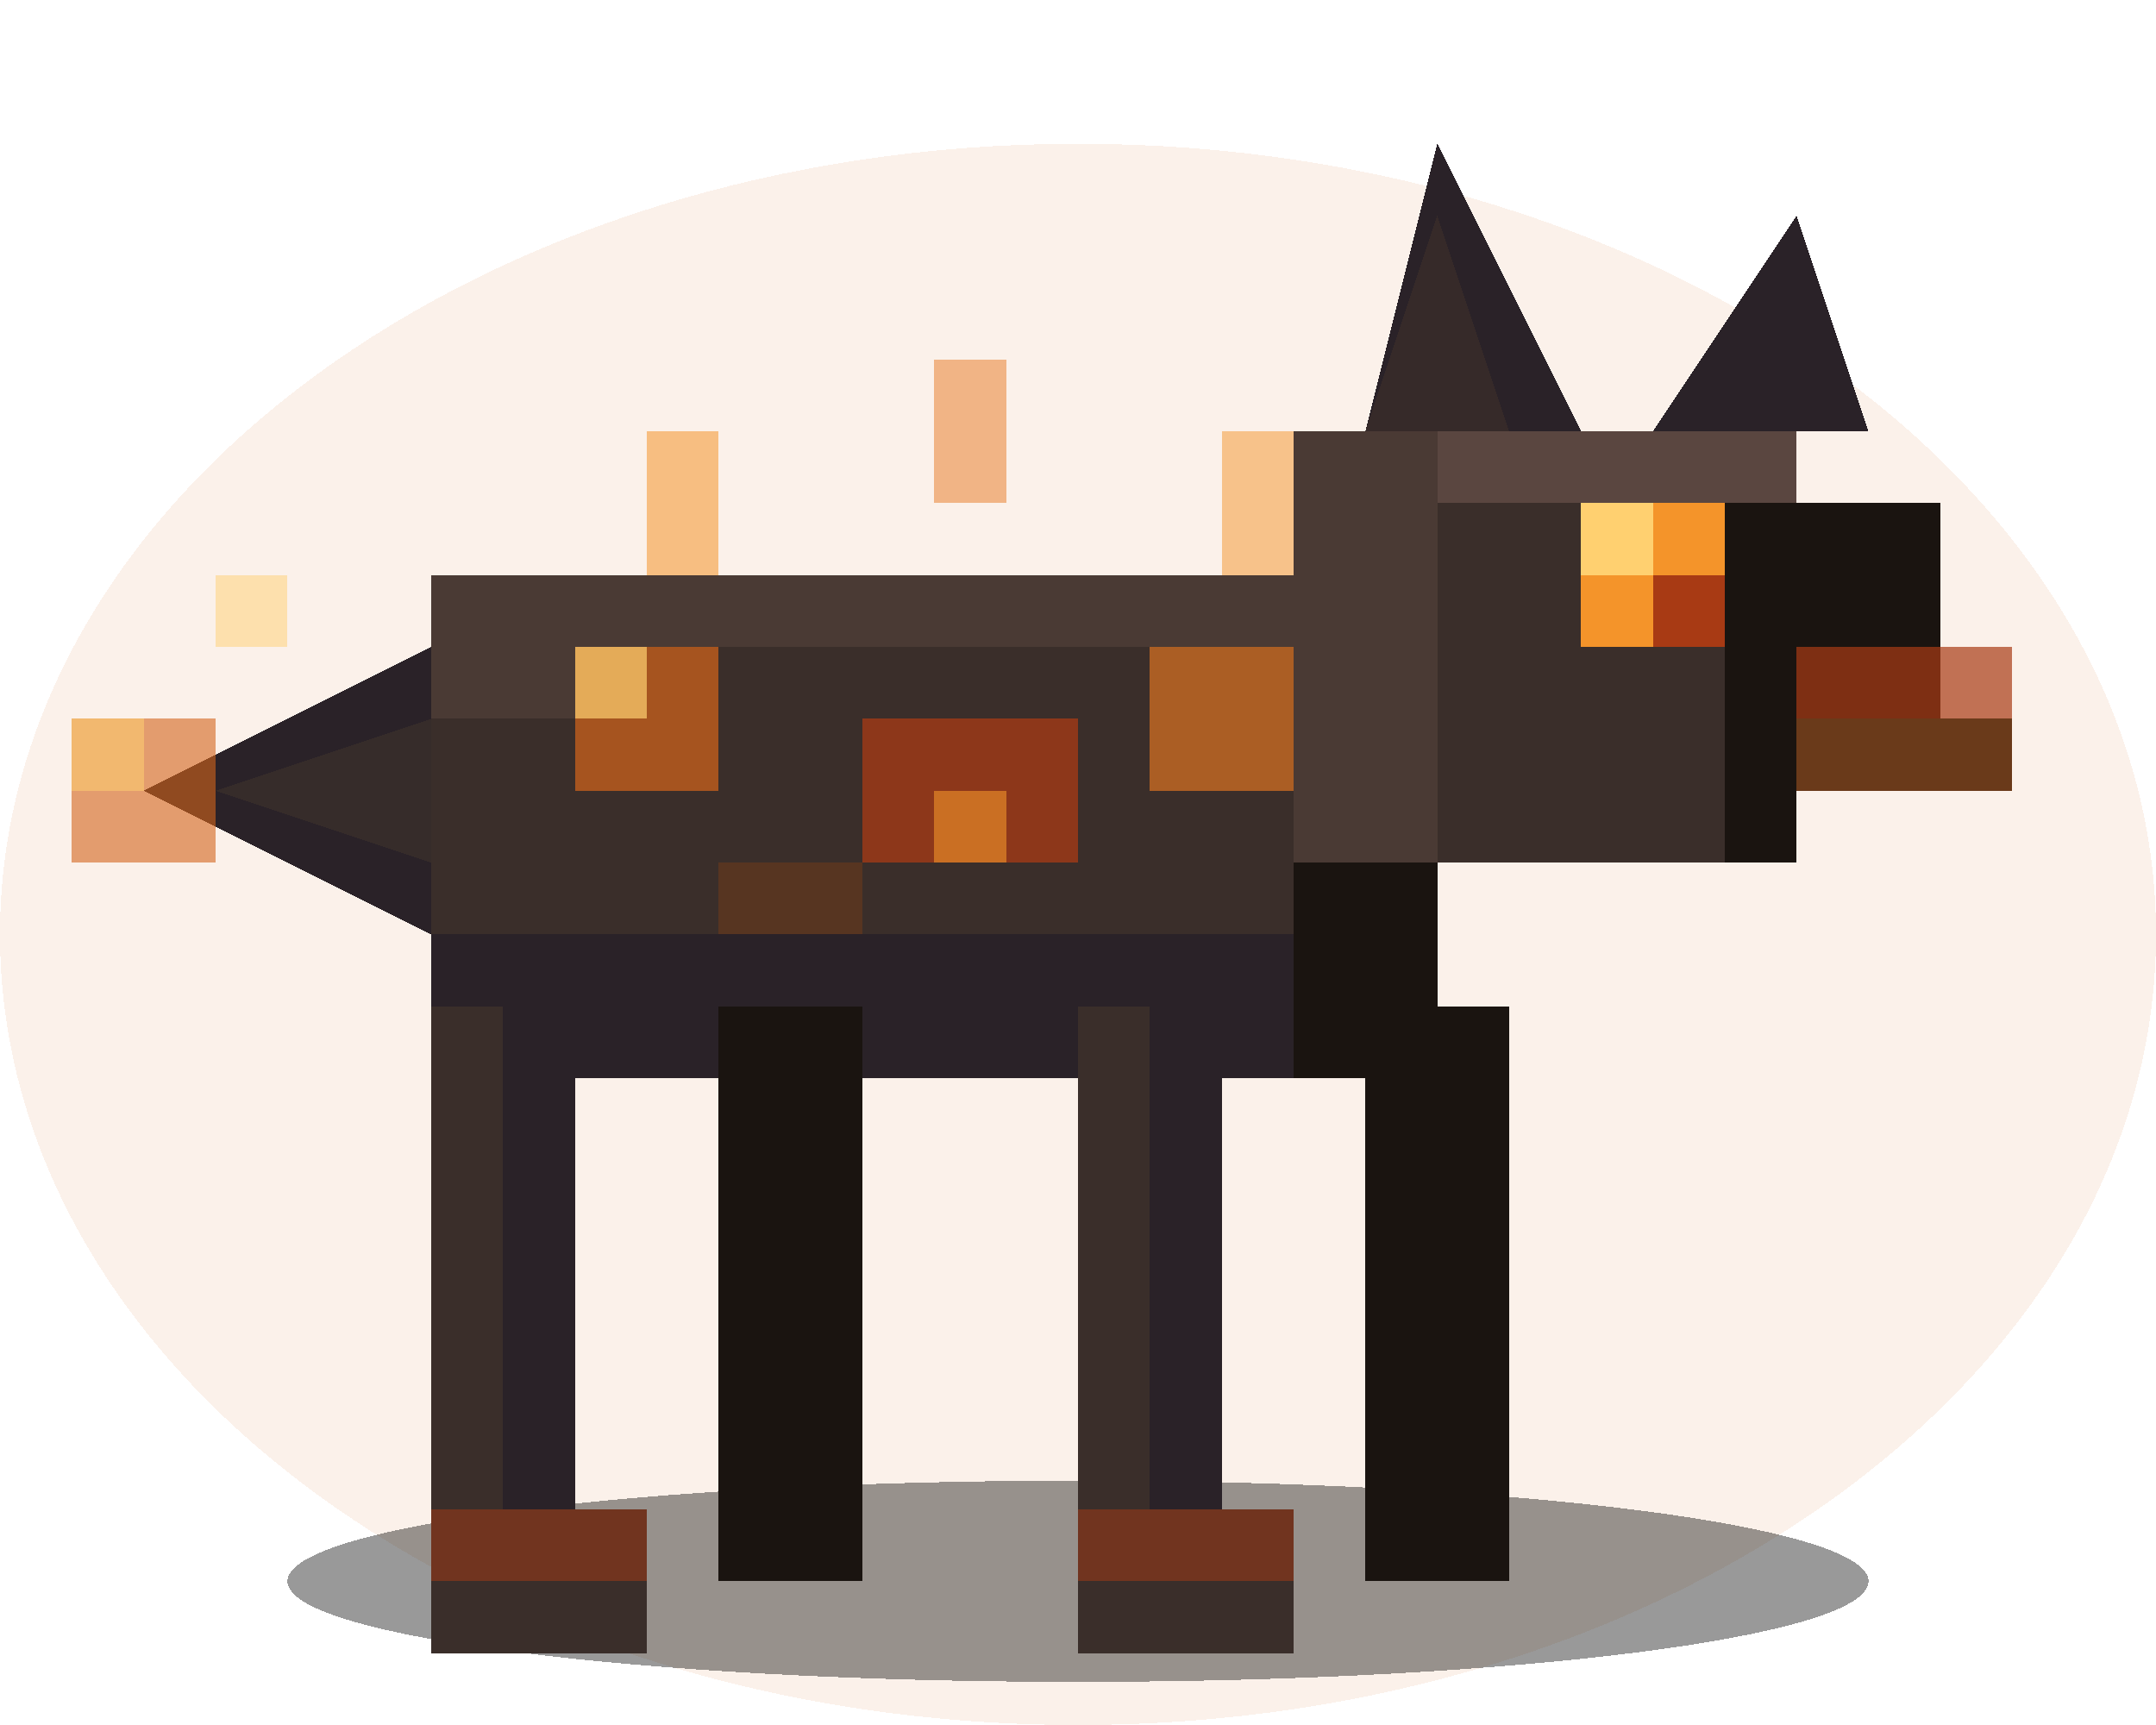
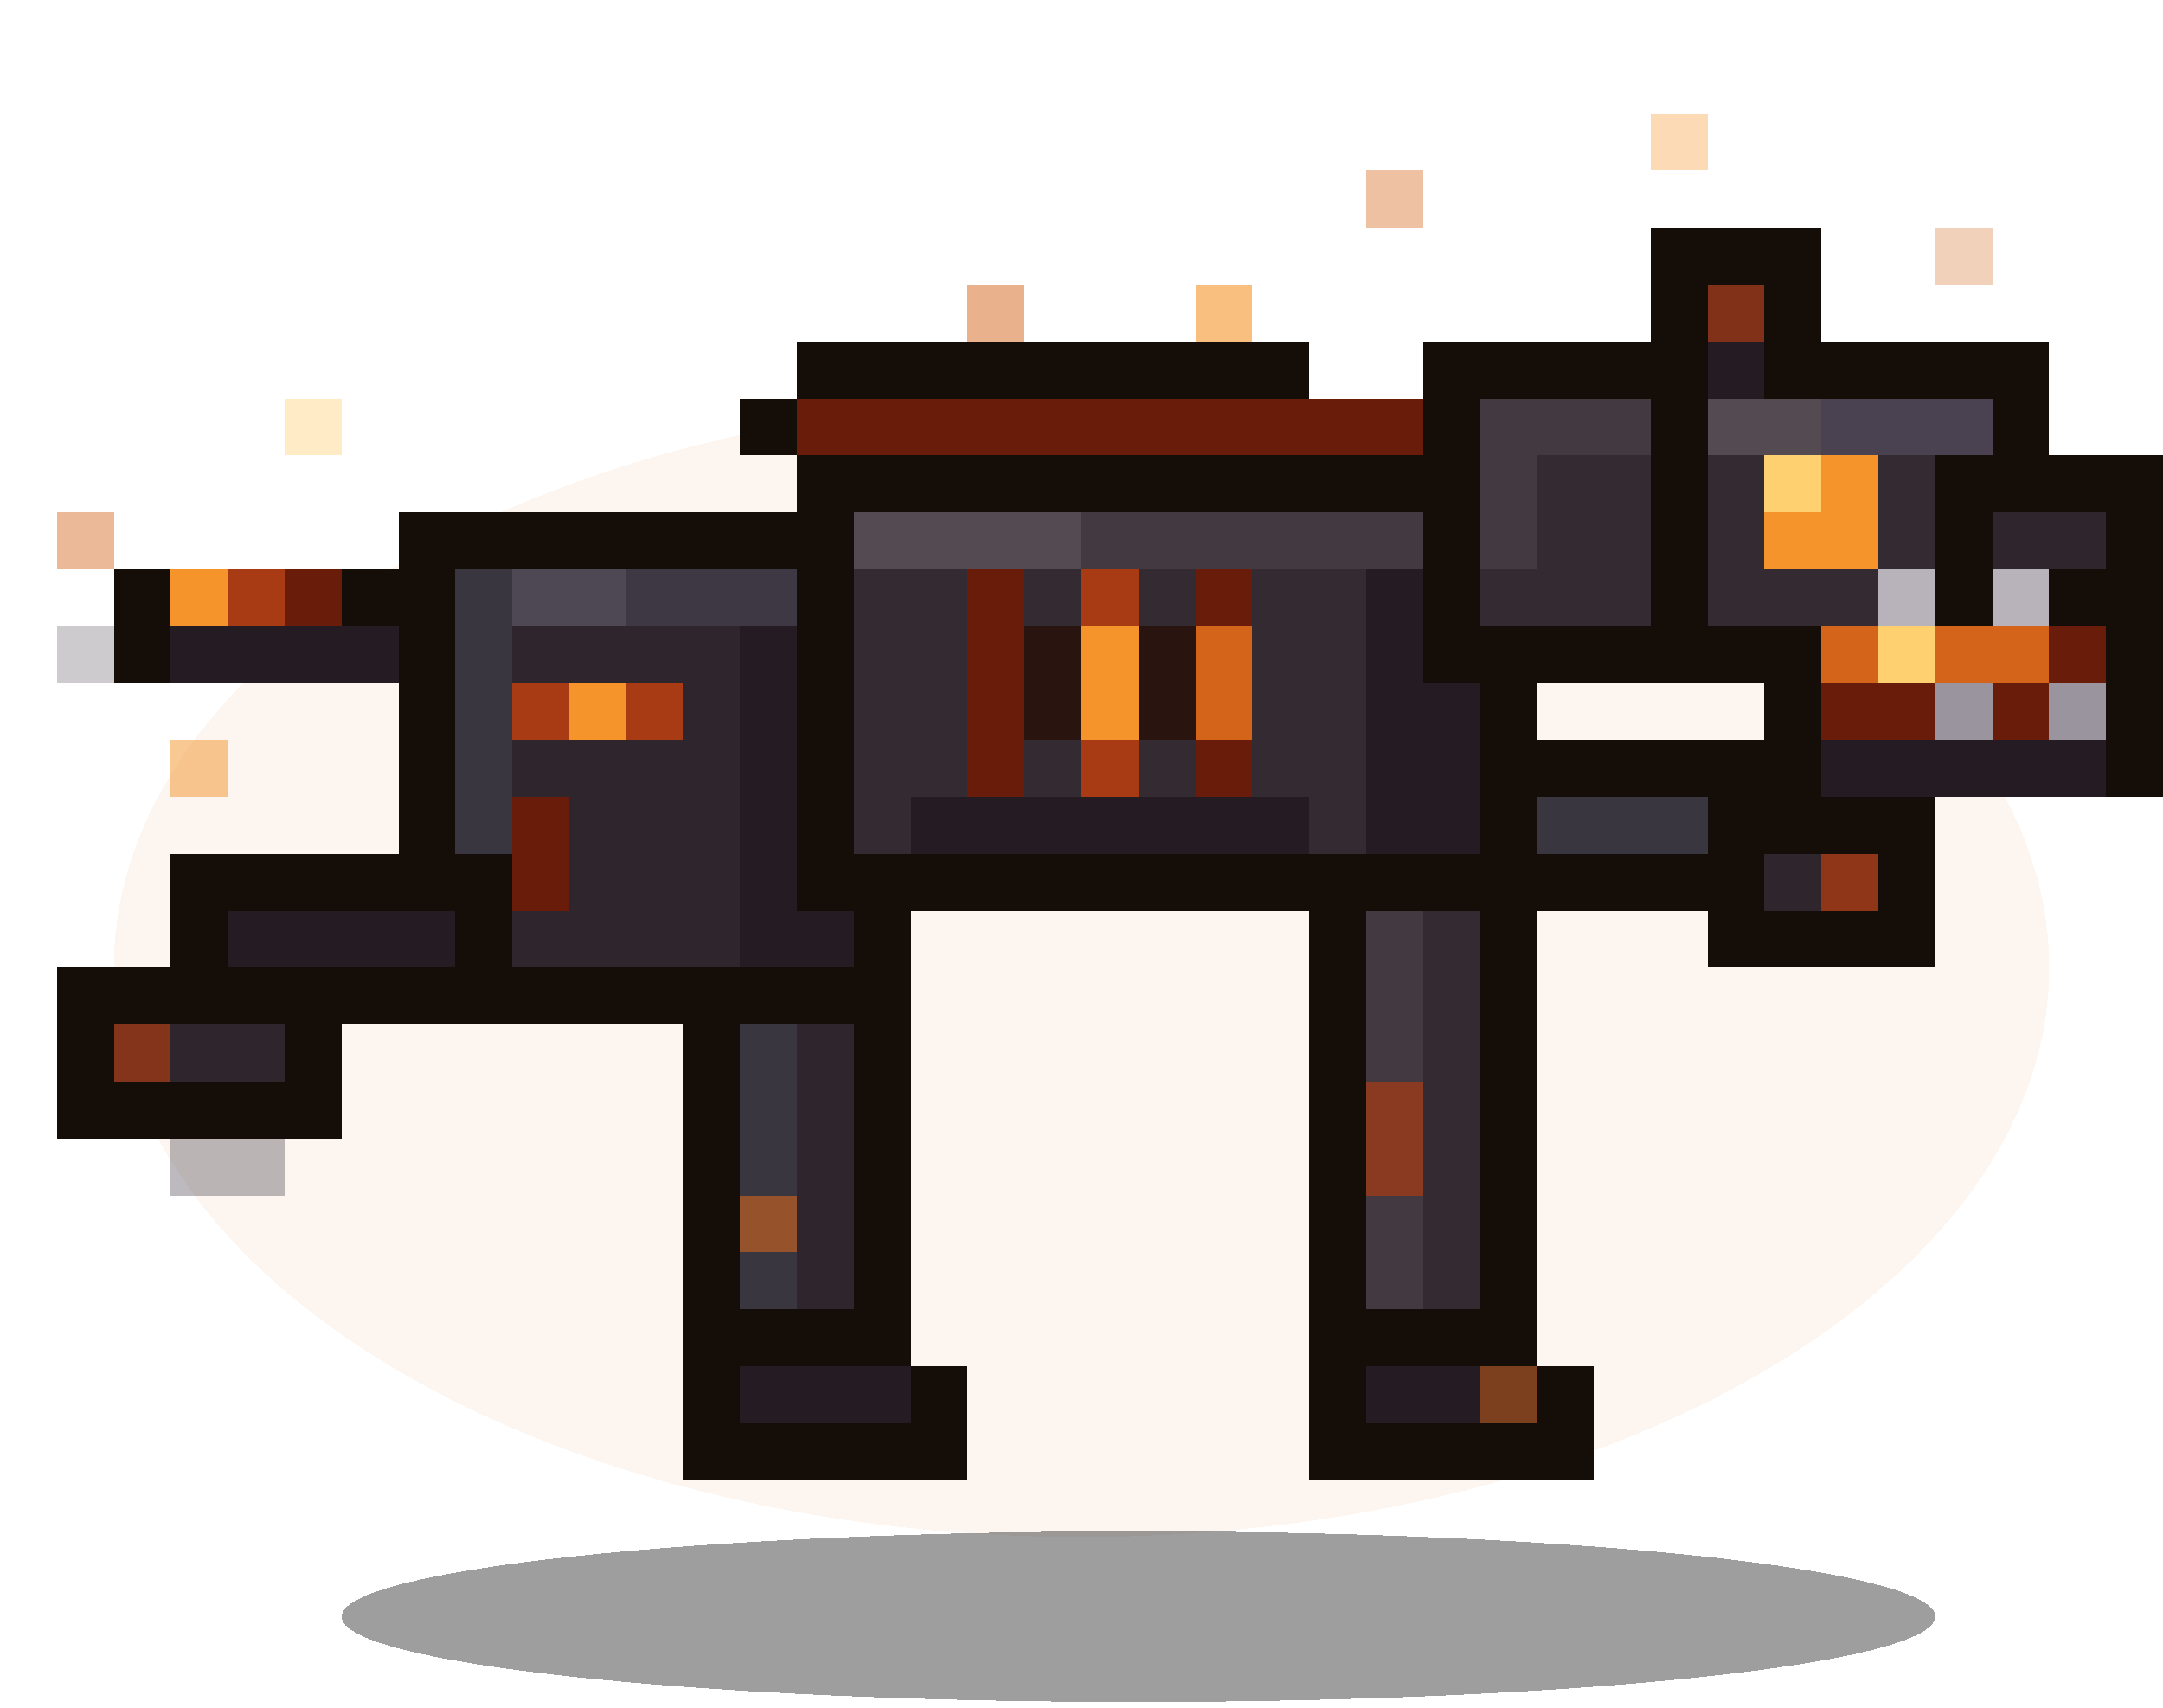
- <svg xmlns="http://www.w3.org/2000/svg" viewBox="0 0 30 24" shape-rendering="crispEdges" preserveAspectRatio="xMidYMax meet" aria-label="Cinderwake Hound">
-   <ellipse cx="15" cy="13" rx="15" ry="11" fill="#d4641a" opacity="0.09" />
-   <ellipse cx="15" cy="22" rx="11" ry="1.4" fill="#000" opacity="0.4" />
-   <polygon points="2,11 6,9 6,13" fill="#2a2228" />
-   <polygon points="3,11 6,10 6,12" fill="#3a2e2a" opacity="0.8" />
-   <rect x="1" y="10" width="2" height="2" fill="#d4641a" opacity="0.6" />
-   <rect x="1" y="10" width="1" height="1" fill="#ffd070" opacity="0.55" />
-   <rect x="6" y="8" width="14" height="7" fill="#3a2e2a" />
-   <rect x="6" y="8" width="14" height="1" fill="#5a4640" />
-   <rect x="6" y="8" width="14" height="1" fill="#4a3a34" />
-   <rect x="6" y="13" width="14" height="2" fill="#2a2228" />
-   <rect x="6" y="8" width="2" height="2" fill="#4a3a34" />
-   <rect x="18" y="9" width="2" height="6" fill="#1a1410" />
-   <rect x="8" y="9" width="2" height="2" fill="#d4641a" opacity="0.7" />
-   <rect x="12" y="10" width="3" height="2" fill="#a83a14" opacity="0.75" />
-   <rect x="16" y="9" width="2" height="2" fill="#e87820" opacity="0.65" />
-   <rect x="8" y="9" width="1" height="1" fill="#ffd070" opacity="0.7" />
-   <rect x="13" y="11" width="1" height="1" fill="#f4942a" opacity="0.6" />
-   <rect x="10" y="12" width="2" height="1" fill="#6a3a1a" opacity="0.6" />
-   <rect x="18" y="6" width="7" height="6" fill="#3a2e2a" />
-   <rect x="18" y="6" width="7" height="1" fill="#5a4640" />
-   <rect x="18" y="6" width="2" height="6" fill="#4a3a34" />
-   <rect x="24" y="7" width="1" height="5" fill="#1a1410" />
-   <rect x="24" y="7" width="3" height="3" fill="#1a1410" />
-   <rect x="25" y="10" width="3" height="1" fill="#6a3a1a" />
-   <rect x="25" y="9" width="3" height="1" fill="#a83a14" opacity="0.7" />
-   <polygon points="19,6 20,2 22,6" fill="#2a2228" />
-   <polygon points="23,6 25,3 26,6" fill="#2a2228" />
-   <polygon points="19,6 20,3 21,6" fill="#3a2e2a" opacity="0.7" />
-   <rect x="22" y="7" width="2" height="2" fill="#f4942a" />
-   <rect x="22" y="7" width="1" height="1" fill="#ffd070" />
-   <rect x="23" y="8" width="1" height="1" fill="#a83a14" />
-   <rect x="6" y="14" width="2" height="8" fill="#2a2228" />
-   <rect x="10" y="14" width="2" height="8" fill="#1a1410" />
-   <rect x="15" y="14" width="2" height="8" fill="#2a2228" />
-   <rect x="19" y="14" width="2" height="8" fill="#1a1410" />
-   <rect x="6" y="14" width="1" height="8" fill="#3a2e2a" />
-   <rect x="15" y="14" width="1" height="8" fill="#3a2e2a" />
-   <rect x="6" y="21" width="3" height="2" fill="#3a2e2a" />
-   <rect x="15" y="21" width="3" height="2" fill="#3a2e2a" />
-   <rect x="6" y="21" width="3" height="1" fill="#a83a14" opacity="0.5" />
-   <rect x="15" y="21" width="3" height="1" fill="#a83a14" opacity="0.5" />
-   <rect x="9" y="6" width="1" height="2" fill="#f4942a" opacity="0.55" />
-   <rect x="13" y="5" width="1" height="2" fill="#e87820" opacity="0.5" />
-   <rect x="17" y="6" width="1" height="2" fill="#f4942a" opacity="0.5" />
-   <rect x="3" y="8" width="1" height="1" fill="#ffd070" opacity="0.5" />
+ <svg xmlns="http://www.w3.org/2000/svg" viewBox="0 0 38 30" shape-rendering="crispEdges" preserveAspectRatio="xMidYMax meet" aria-label="Cinderwake Hound">
+   <ellipse cx="19" cy="17" rx="17" ry="10" fill="#d4641a" opacity="0.07" />
+   <ellipse cx="20" cy="28.4" rx="14" ry="1.5" fill="#000" opacity="0.38" />
+   <rect x="1" y="9" width="1" height="1" fill="#d4641a" opacity="0.45" />
+   <rect x="3" y="13" width="1" height="1" fill="#f4942a" opacity="0.5" />
+   <rect x="2" y="17" width="1" height="1" fill="#a83a14" opacity="0.5" />
+   <rect x="5" y="7" width="1" height="1" fill="#ffd070" opacity="0.4" />
+   <rect x="3" y="20" width="2" height="1" fill="#58525c" opacity="0.4" />
+   <rect x="1" y="11" width="2" height="1" fill="#58525c" opacity="0.3" />
+   <rect x="2" y="10" width="7" height="2" fill="#150d08" />
+   <rect x="3" y="11" width="5" height="1" fill="#241c22" />
+   <rect x="3" y="10" width="3" height="1" fill="#6a1c0a" />
+   <rect x="3" y="10" width="2" height="1" fill="#a83a14" />
+   <rect x="3" y="10" width="1" height="1" fill="#f4942a" />
+   <rect x="7" y="9" width="9" height="9" fill="#150d08" />
+   <rect x="8" y="10" width="7" height="7" fill="#2e262c" />
+   <rect x="8" y="10" width="7" height="1" fill="#3e3844" />
+   <rect x="8" y="10" width="3" height="1" fill="#4e4854" />
+   <rect x="8" y="10" width="1" height="5" fill="#3a3640" />
+   <rect x="13" y="11" width="2" height="6" fill="#241c22" />
+   <rect x="9" y="12" width="3" height="1" fill="#a83a14" />
+   <rect x="10" y="12" width="1" height="1" fill="#f4942a" />
+   <rect x="9" y="14" width="1" height="2" fill="#6a1c0a" />
+   <rect x="3" y="15" width="6" height="3" fill="#150d08" />
+   <rect x="4" y="16" width="4" height="1" fill="#241c22" />
+   <rect x="1" y="17" width="5" height="3" fill="#150d08" />
+   <rect x="2" y="18" width="3" height="1" fill="#2e262c" />
+   <rect x="2" y="18" width="1" height="1" fill="#a83a14" opacity="0.7" />
+   <rect x="12" y="17" width="4" height="7" fill="#150d08" />
+   <rect x="13" y="18" width="2" height="5" fill="#2e262c" />
+   <rect x="13" y="18" width="1" height="5" fill="#3a3640" />
+   <rect x="13" y="21" width="1" height="1" fill="#d4641a" opacity="0.6" />
+   <rect x="12" y="24" width="5" height="2" fill="#150d08" />
+   <rect x="13" y="24" width="3" height="1" fill="#241c22" />
+   <rect x="14" y="8" width="13" height="8" fill="#150d08" />
+   <rect x="15" y="9" width="11" height="6" fill="#332b31" />
+   <rect x="15" y="9" width="11" height="1" fill="#423a40" />
+   <rect x="15" y="9" width="4" height="1" fill="#544a52" />
+   <rect x="24" y="10" width="2" height="5" fill="#241c22" />
+   <rect x="16" y="14" width="7" height="1" fill="#241c22" />
+   <rect x="13" y="7" width="13" height="1" fill="#150d08" />
+   <rect x="14" y="7" width="11" height="1" fill="#6a1c0a" />
+   <rect x="15" y="6" width="3" height="1" fill="#d4641a" />
+   <rect x="16" y="6" width="1" height="1" fill="#ffd070" />
+   <rect x="20" y="6" width="2" height="1" fill="#f4942a" />
+   <rect x="21" y="5" width="1" height="1" fill="#f4942a" opacity="0.6" />
+   <rect x="17" y="5" width="1" height="1" fill="#d4641a" opacity="0.5" />
+   <rect x="14" y="6" width="9" height="1" fill="#150d08" />
+   <rect x="17" y="10" width="1" height="4" fill="#6a1c0a" />
+   <rect x="19" y="10" width="1" height="4" fill="#a83a14" />
+   <rect x="19" y="11" width="1" height="2" fill="#f4942a" />
+   <rect x="21" y="10" width="1" height="4" fill="#6a1c0a" />
+   <rect x="21" y="11" width="1" height="2" fill="#d4641a" />
+   <rect x="18" y="11" width="1" height="2" fill="#2a1410" />
+   <rect x="20" y="11" width="1" height="2" fill="#2a1410" />
+   <rect x="26" y="13" width="6" height="3" fill="#150d08" />
+   <rect x="27" y="14" width="4" height="1" fill="#3a3640" />
+   <rect x="30" y="14" width="4" height="3" fill="#150d08" />
+   <rect x="31" y="15" width="2" height="1" fill="#2e262c" />
+   <rect x="32" y="15" width="1" height="1" fill="#a83a14" opacity="0.8" />
+   <rect x="23" y="15" width="4" height="9" fill="#150d08" />
+   <rect x="24" y="16" width="2" height="7" fill="#332b31" />
+   <rect x="24" y="16" width="1" height="7" fill="#423a40" />
+   <rect x="24" y="19" width="1" height="2" fill="#a83a14" opacity="0.7" />
+   <rect x="23" y="24" width="5" height="2" fill="#150d08" />
+   <rect x="24" y="24" width="3" height="1" fill="#241c22" />
+   <rect x="26" y="24" width="1" height="1" fill="#d4641a" opacity="0.5" />
+   <rect x="25" y="6" width="6" height="6" fill="#150d08" />
+   <rect x="26" y="7" width="4" height="4" fill="#332b31" />
+   <rect x="26" y="7" width="4" height="1" fill="#423a40" />
+   <rect x="26" y="7" width="1" height="3" fill="#423a40" />
+   <rect x="29" y="6" width="7" height="6" fill="#150d08" />
+   <rect x="30" y="7" width="5" height="4" fill="#332b31" />
+   <rect x="30" y="7" width="5" height="1" fill="#4a4250" />
+   <rect x="30" y="7" width="2" height="1" fill="#544a52" />
+   <rect x="29" y="4" width="3" height="3" fill="#150d08" />
+   <rect x="30" y="5" width="1" height="2" fill="#241c22" />
+   <rect x="30" y="5" width="1" height="1" fill="#a83a14" opacity="0.7" />
+   <rect x="31" y="8" width="2" height="2" fill="#f4942a" />
+   <rect x="31" y="8" width="1" height="1" fill="#ffd070" />
+   <rect x="34" y="8" width="4" height="3" fill="#150d08" />
+   <rect x="35" y="9" width="2" height="1" fill="#2e262c" />
+   <rect x="31" y="11" width="7" height="3" fill="#150d08" />
+   <rect x="32" y="11" width="5" height="2" fill="#6a1c0a" />
+   <rect x="32" y="11" width="4" height="1" fill="#d4641a" />
+   <rect x="33" y="11" width="1" height="1" fill="#ffd070" />
+   <rect x="33" y="10" width="1" height="1" fill="#b8b2ba" />
+   <rect x="35" y="10" width="1" height="1" fill="#b8b2ba" />
+   <rect x="34" y="12" width="1" height="1" fill="#9a949e" />
+   <rect x="36" y="12" width="1" height="1" fill="#9a949e" />
+   <rect x="32" y="13" width="5" height="1" fill="#241c22" />
+   <rect x="24" y="3" width="1" height="1" fill="#d4641a" opacity="0.4" />
+   <rect x="29" y="2" width="1" height="1" fill="#f4942a" opacity="0.35" />
+   <rect x="34" y="4" width="1" height="1" fill="#d4641a" opacity="0.3" />
</svg>
